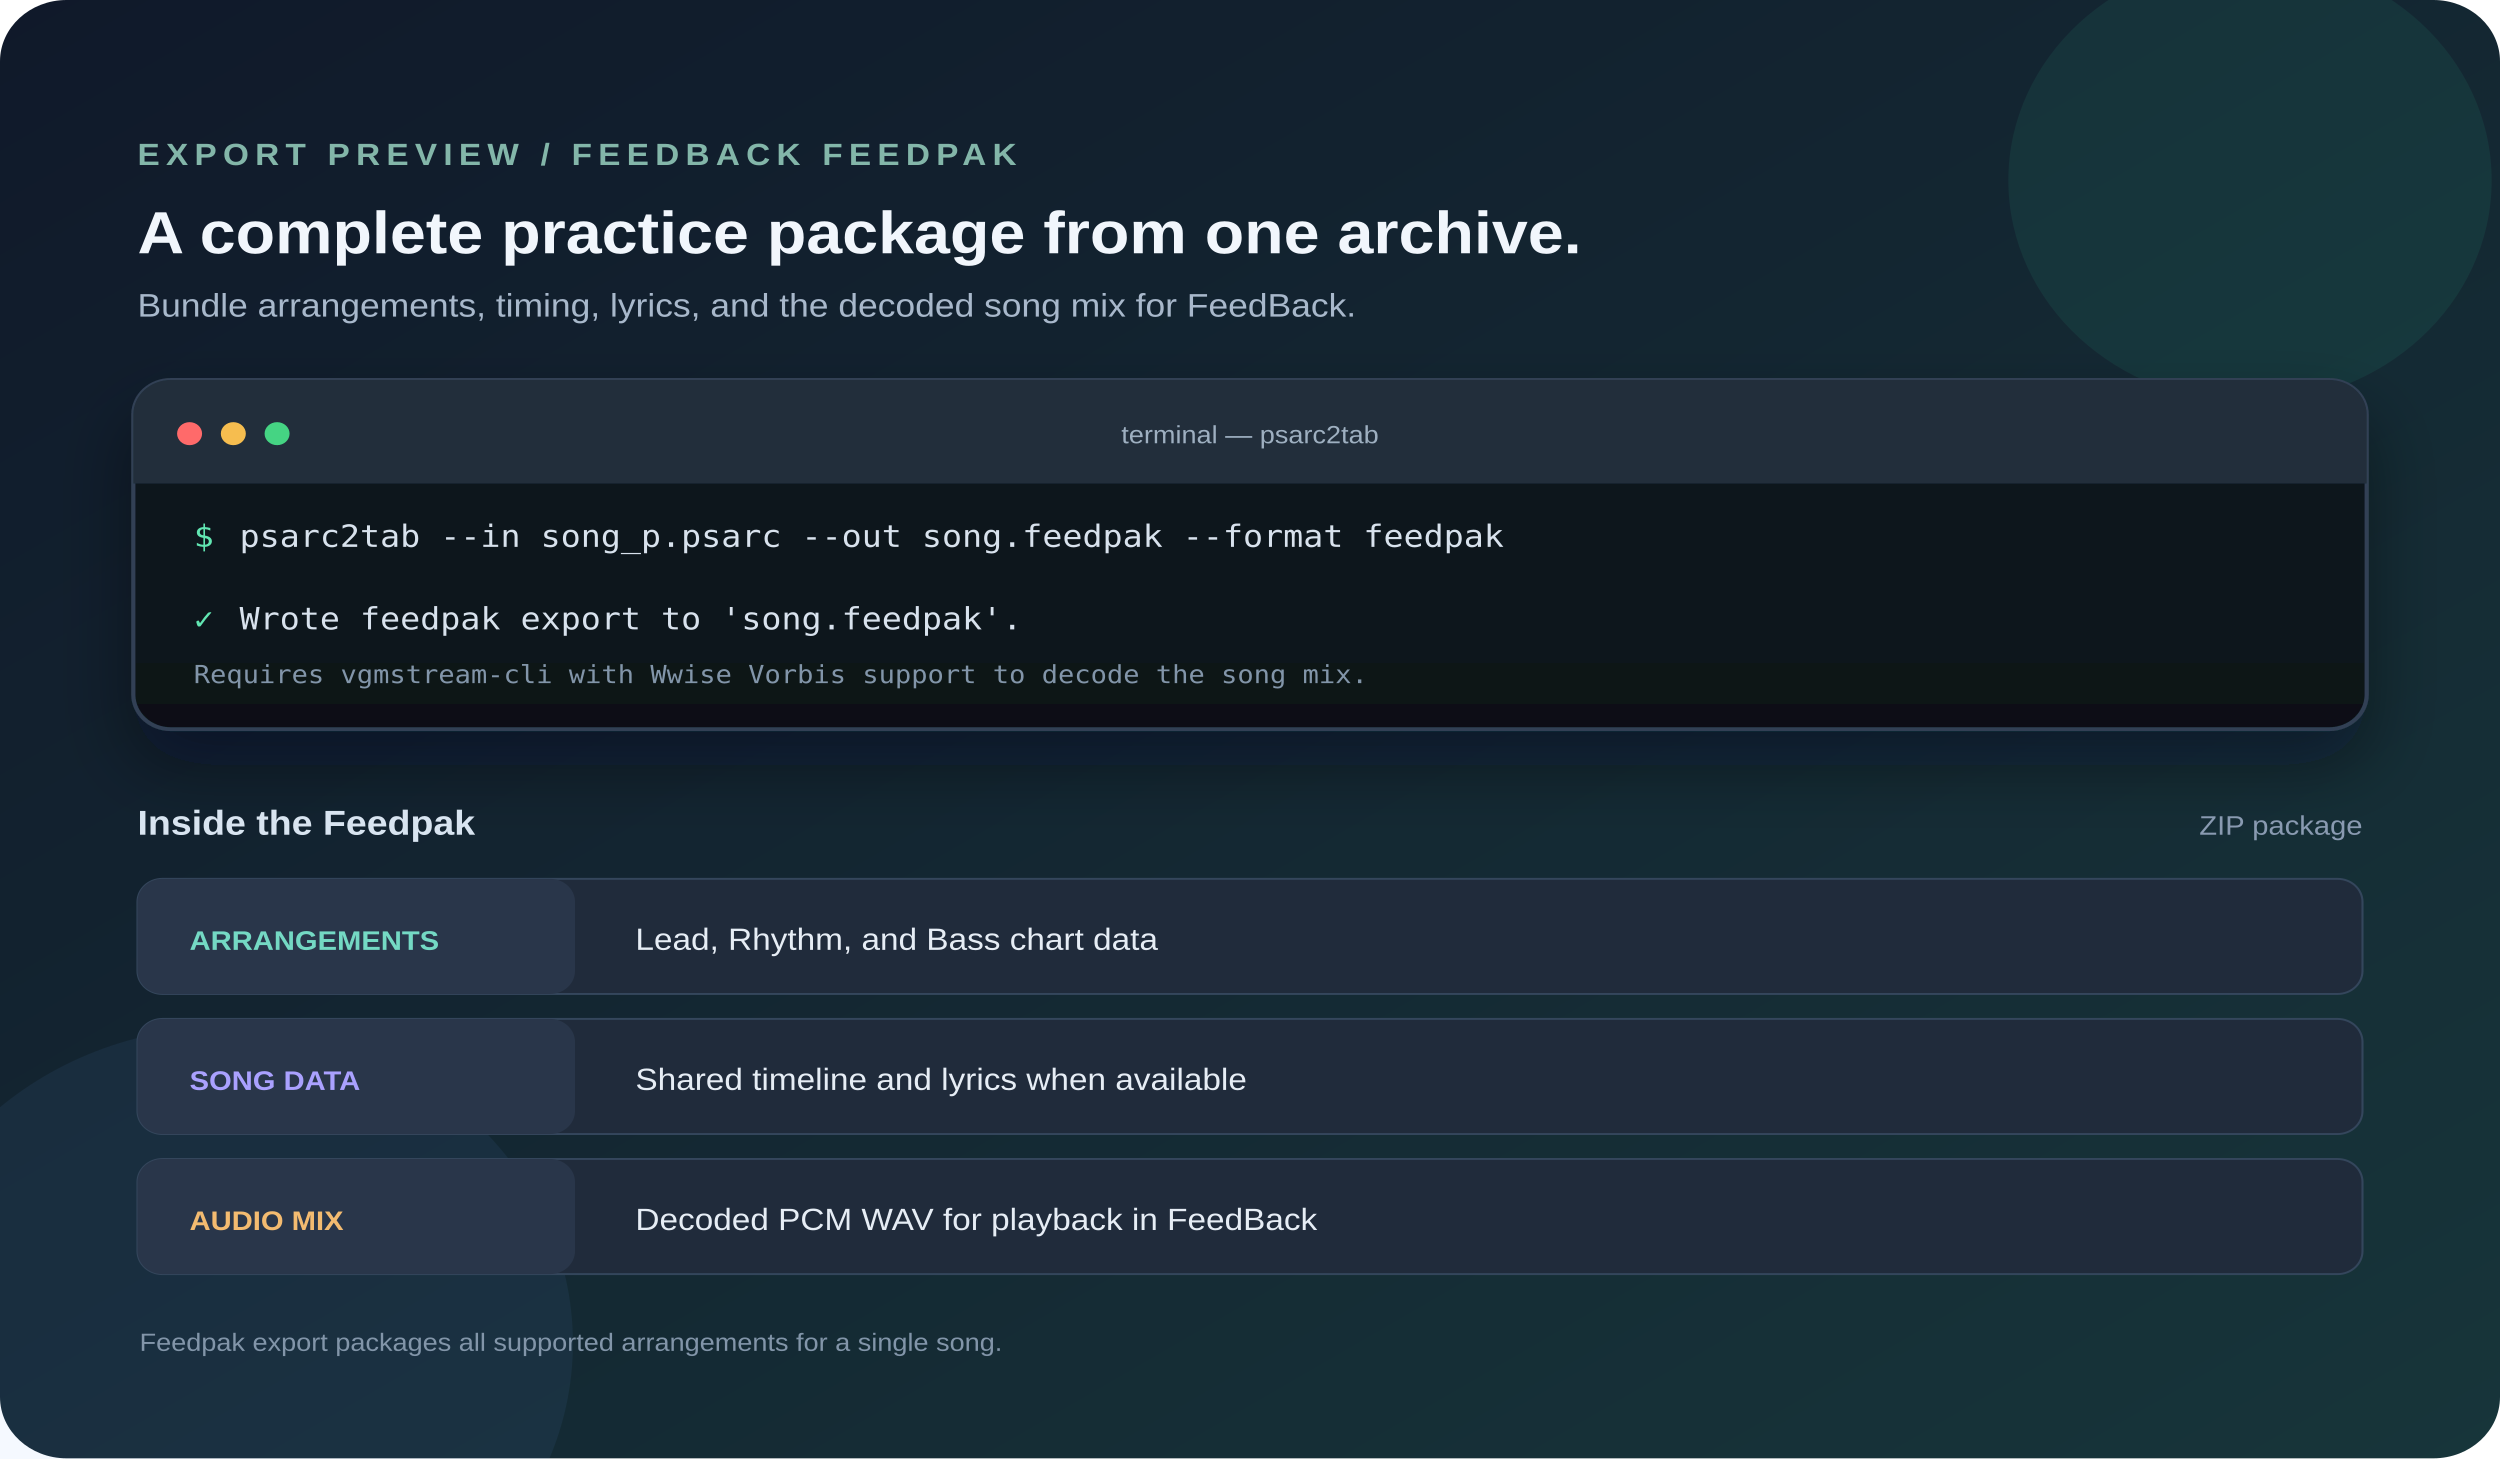
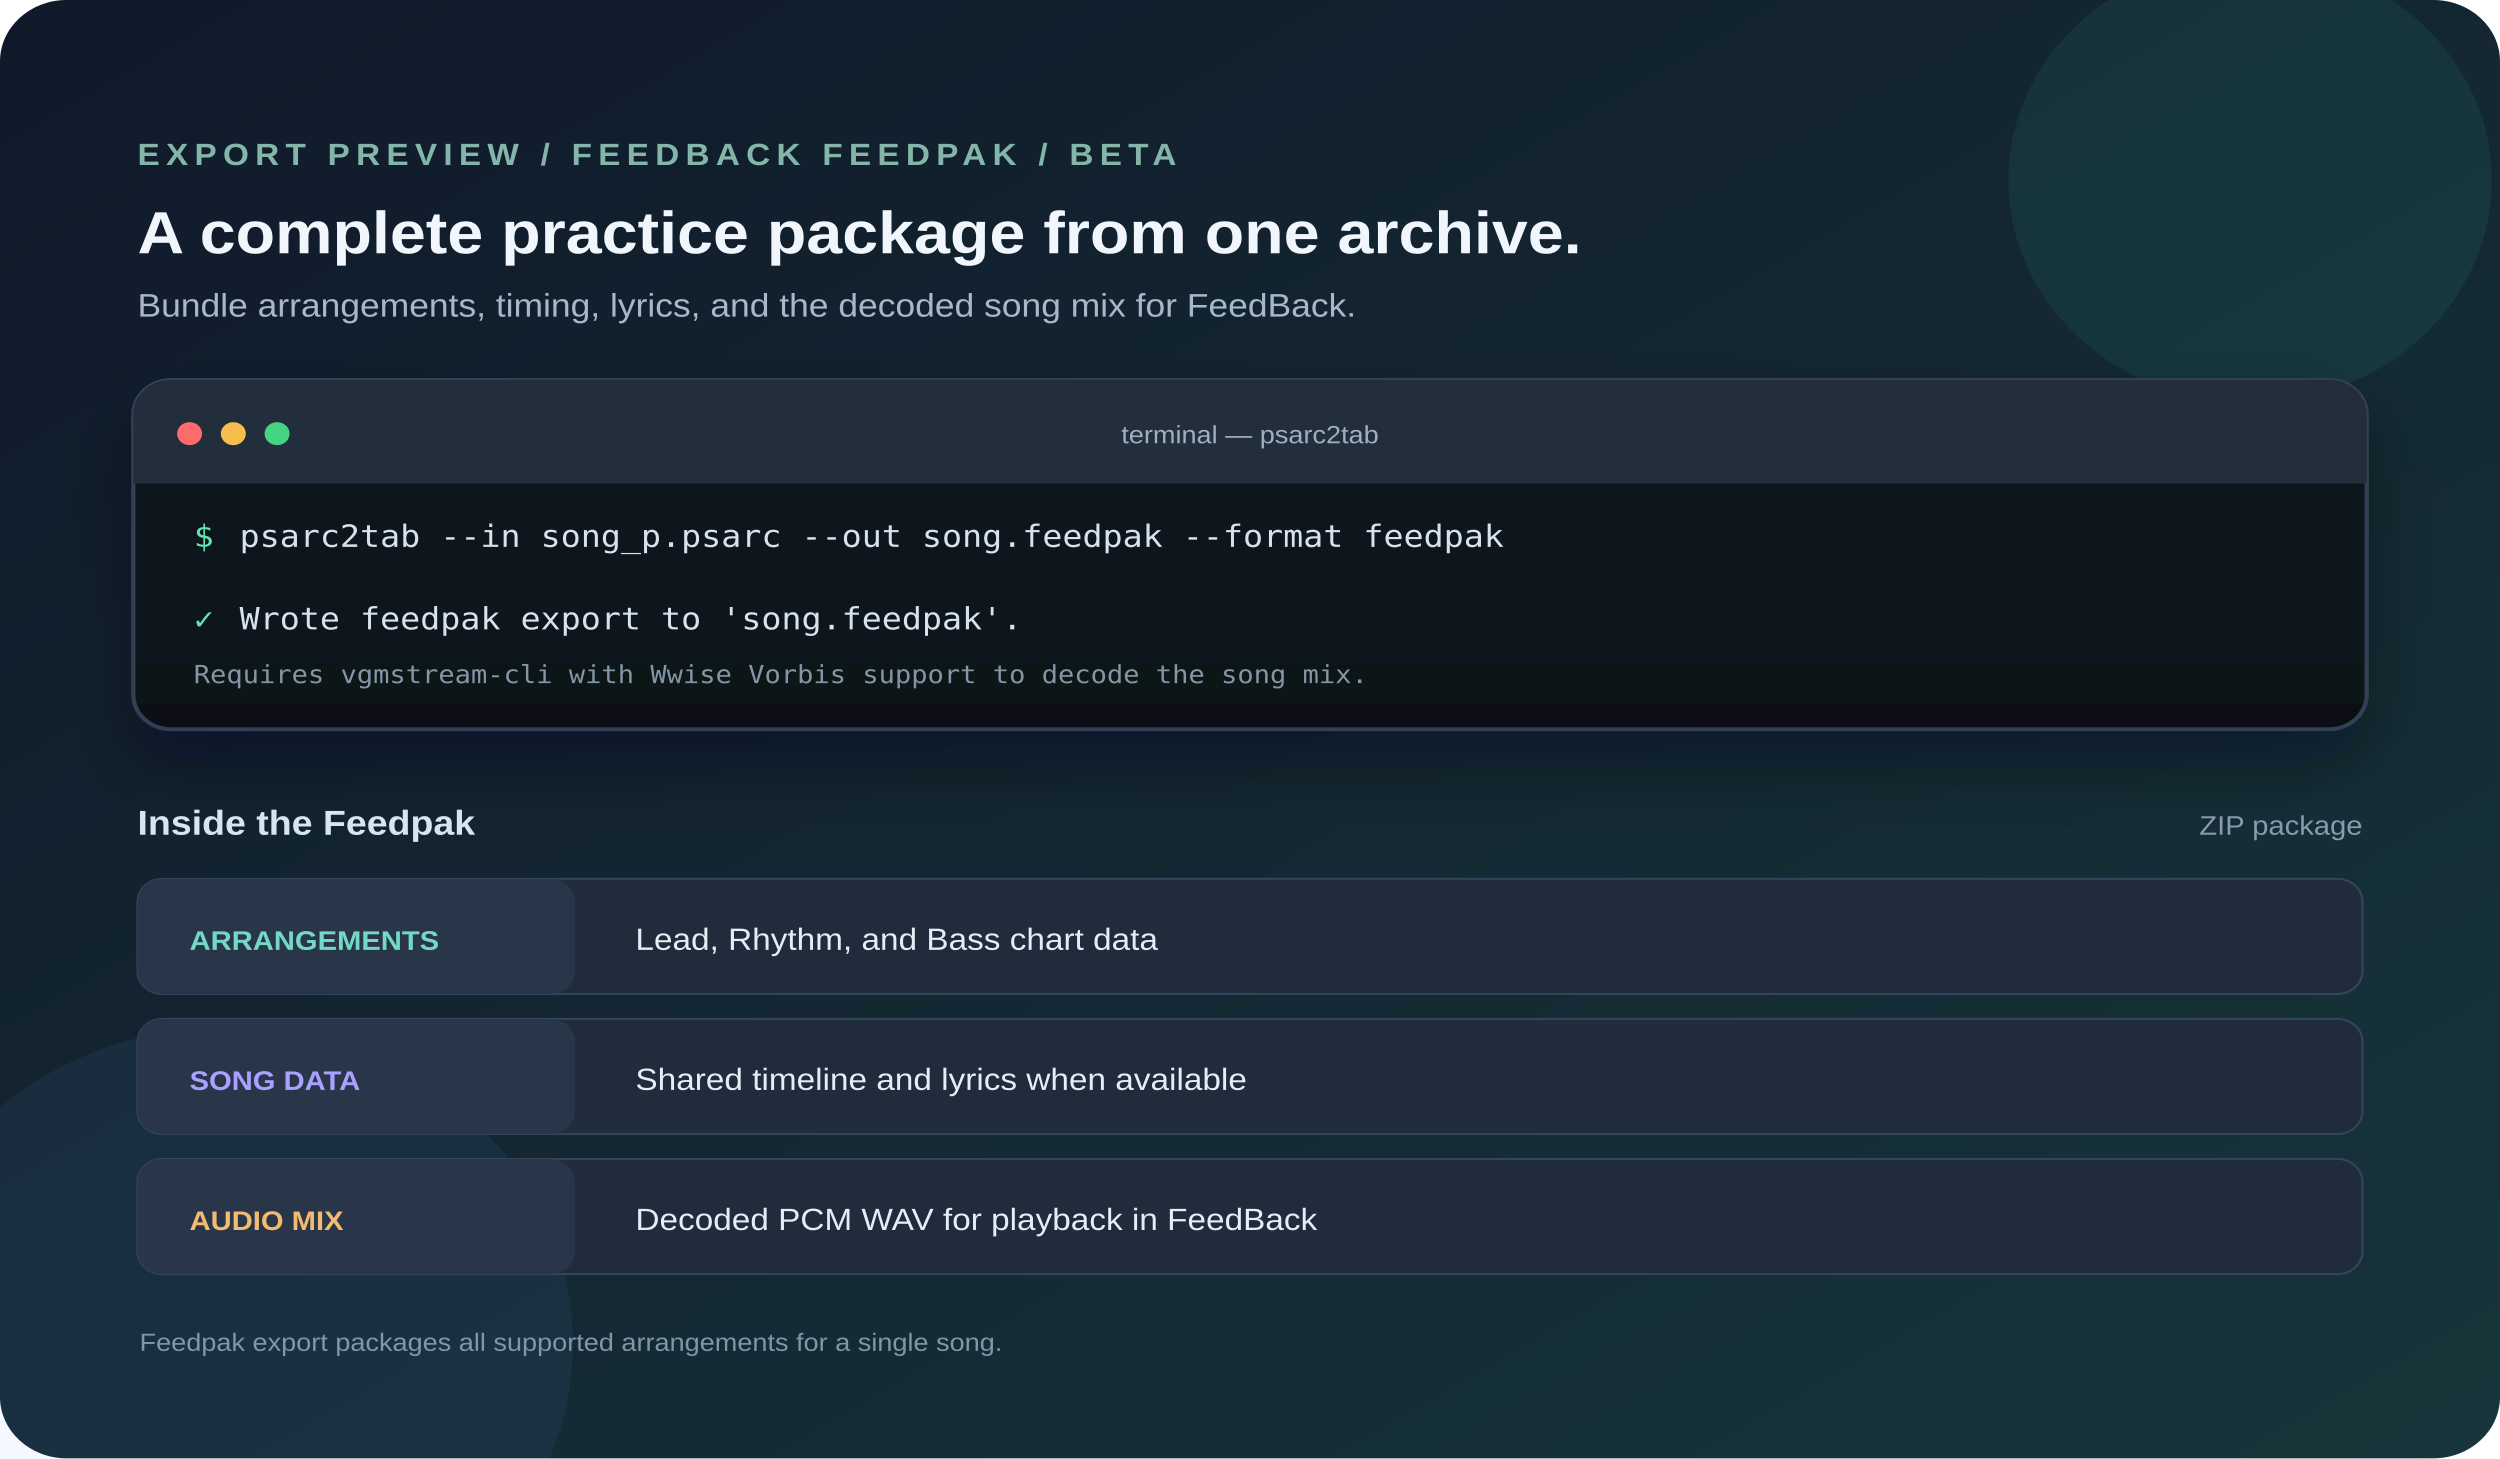
<svg xmlns="http://www.w3.org/2000/svg" width="1200" height="700" viewBox="0 0 1200 700" role="img" aria-labelledby="title desc">
  <defs>
    <linearGradient id="bg" x2="1" y2="1">
      <stop stop-color="#10192a" />
      <stop offset="1" stop-color="#17353a" />
    </linearGradient>
    <linearGradient id="screen" x2="0" y2="1">
      <stop stop-color="#101820" />
      <stop offset="1" stop-color="#0b1118" />
    </linearGradient>
    <filter id="shadow" x="-20%" y="-20%" width="140%" height="150%">
      <feDropShadow dx="0" dy="18" stdDeviation="18" flood-color="#030712" flood-opacity=".4" />
    </filter>
  </defs>
  <g transform="scale(1 0.9210526)">
    <rect width="1200" height="760" rx="32" fill="url(#bg)" />
    <circle cx="1080" cy="94" r="116" fill="#37d6a5" opacity=".08" />
    <circle cx="110" cy="700" r="165" fill="#65a8ff" opacity=".07" />
-     <text x="66" y="86" fill="#83b6a9" font-family="Arial, sans-serif" font-size="16" font-weight="700" letter-spacing="3">EXPORT PREVIEW  /  FEEDBACK FEEDPAK</text>
+     <text x="66" y="86" fill="#83b6a9" font-family="Arial, sans-serif" font-size="16" font-weight="700" letter-spacing="3">EXPORT PREVIEW  /  FEEDBACK FEEDPAK  /  BETA</text>
    <text x="66" y="132" fill="#f1f6fc" font-family="Arial, sans-serif" font-size="31" font-weight="700">A complete practice package from one archive.</text>
    <text x="66" y="165" fill="#a8b8cb" font-family="Arial, sans-serif" font-size="17">Bundle arrangements, timing, lyrics, and the decoded song mix for FeedBack.</text>
    <g filter="url(#shadow)">
      <rect x="64" y="198" width="1072" height="182" rx="18" fill="url(#screen)" stroke="#314154" stroke-width="2" />
      <path d="M82 198h1036a18 18 0 0 1 18 18v36H64v-36a18 18 0 0 1 18-18" fill="#202d3a" />
      <circle cx="91" cy="226" r="6" fill="#ff6b6b" />
      <circle cx="112" cy="226" r="6" fill="#f6bd4f" />
      <circle cx="133" cy="226" r="6" fill="#45d483" />
      <text x="600" y="231" text-anchor="middle" fill="#9eafc0" font-family="Arial, sans-serif" font-size="13">terminal  —  psarc2tab</text>
    </g>
    <g font-family="Consolas, 'DejaVu Sans Mono', monospace" font-size="16">
      <text x="93" y="285" fill="#61e6b2">$</text>
      <text x="115" y="285" fill="#d8e2ed">psarc2tab --in song_p.psarc --out song.feedpak --format feedpak</text>
      <text x="93" y="328" fill="#61e6b2">✓</text>
      <text x="115" y="328" fill="#d8e2ed">Wrote feedpak export to 'song.feedpak'.</text>
      <text x="93" y="356" fill="#8295a9" font-size="13">Requires vgmstream-cli with Wwise Vorbis support to decode the song mix.</text>
    </g>
    <text x="66" y="435" fill="#d8e4f0" font-family="Arial, sans-serif" font-size="18" font-weight="700">Inside the Feedpak</text>
    <text x="1134" y="435" text-anchor="end" fill="#899ab1" font-family="Arial, sans-serif" font-size="14">ZIP package</text>
    <g font-family="Arial, sans-serif">
      <rect x="66" y="458" width="1068" height="60" rx="12" fill="#202b3b" stroke="#34465c" />
      <rect x="66" y="458" width="210" height="60" rx="12" fill="#29364a" />
      <text x="91" y="495" fill="#74d9c4" font-size="14" font-weight="700">ARRANGEMENTS</text>
      <text x="305" y="495" fill="#e6edf5" font-size="16">Lead, Rhythm, and Bass chart data</text>
      <rect x="66" y="531" width="1068" height="60" rx="12" fill="#202b3b" stroke="#34465c" />
      <rect x="66" y="531" width="210" height="60" rx="12" fill="#29364a" />
      <text x="91" y="568" fill="#aaa1ff" font-size="14" font-weight="700">SONG DATA</text>
      <text x="305" y="568" fill="#e6edf5" font-size="16">Shared timeline and lyrics when available</text>
      <rect x="66" y="604" width="1068" height="60" rx="12" fill="#202b3b" stroke="#34465c" />
      <rect x="66" y="604" width="210" height="60" rx="12" fill="#29364a" />
      <text x="91" y="641" fill="#f3bb70" font-size="14" font-weight="700">AUDIO MIX</text>
      <text x="305" y="641" fill="#e6edf5" font-size="16">Decoded PCM WAV for playback in FeedBack</text>
    </g>
    <text x="67" y="704" fill="#8295a9" font-family="Arial, sans-serif" font-size="13">Feedpak export packages all supported arrangements for a single song.</text>
  </g>
</svg>
